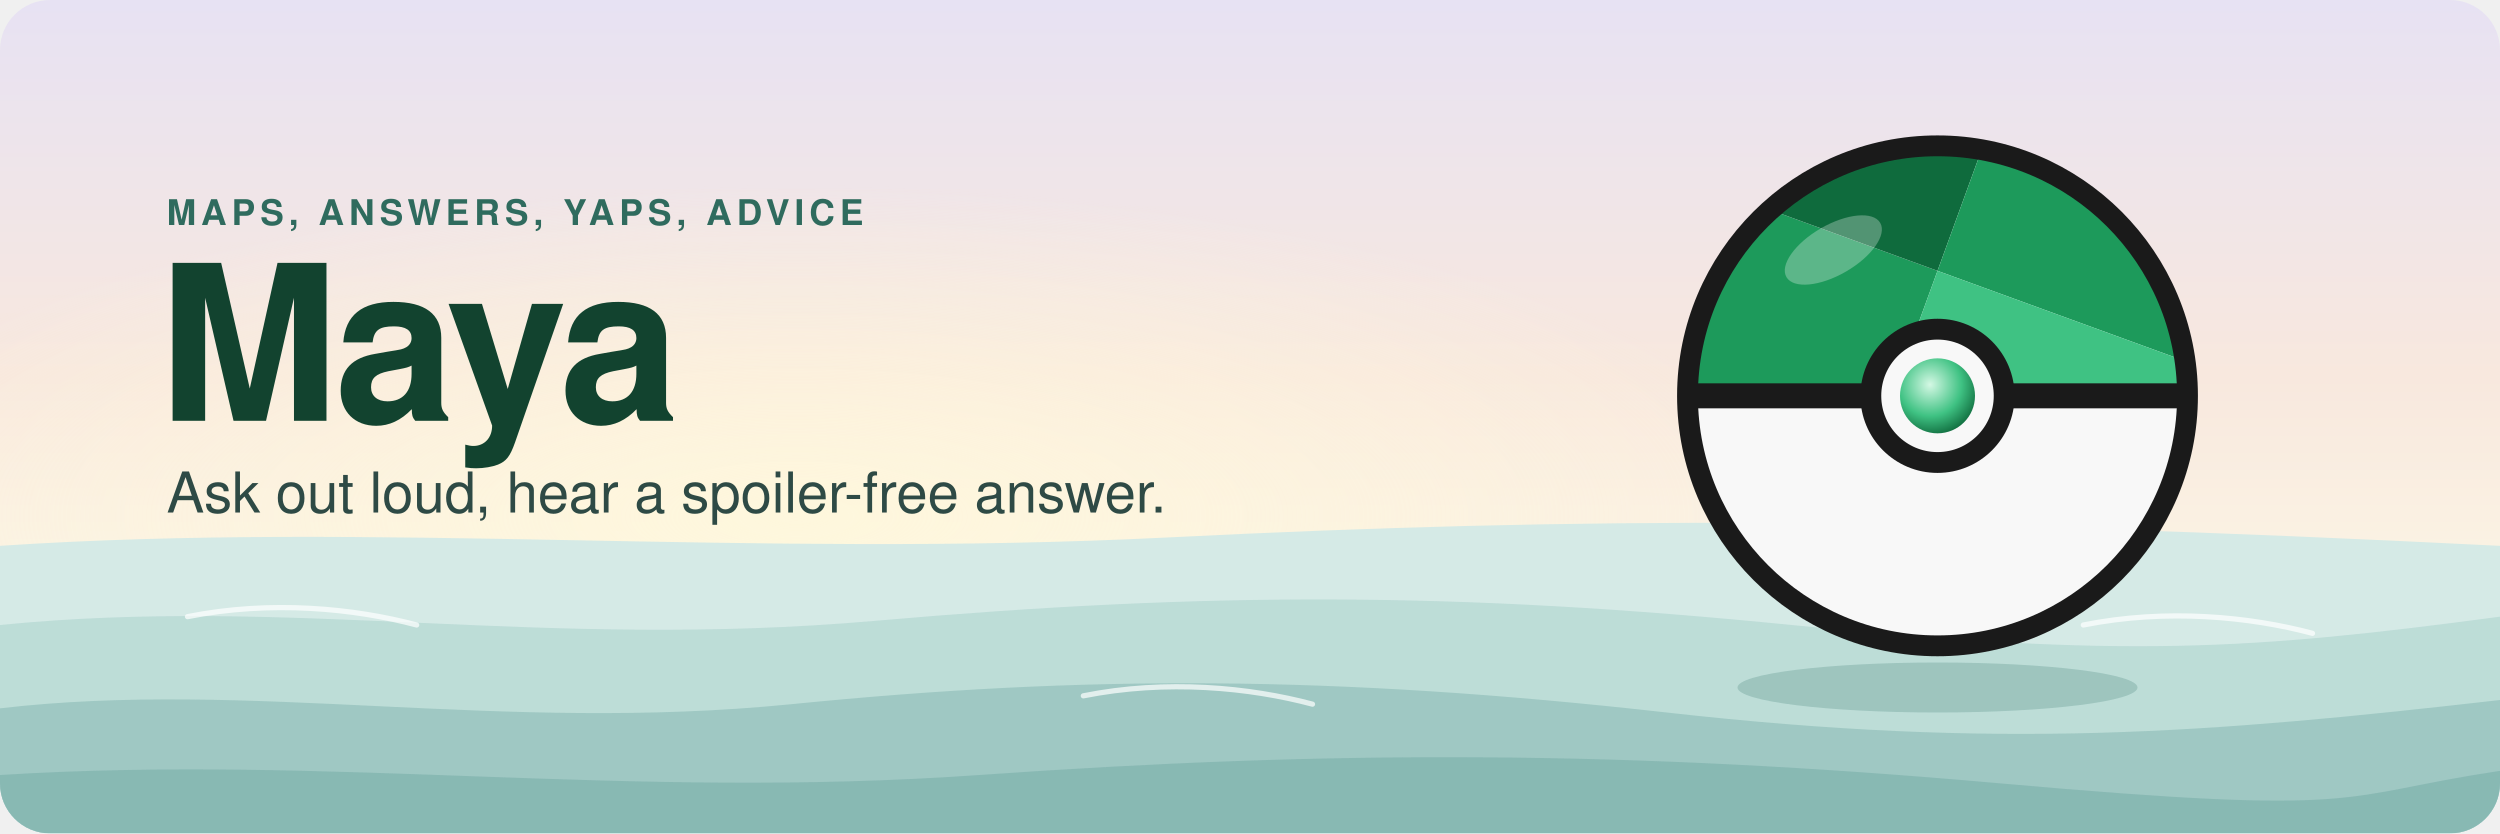
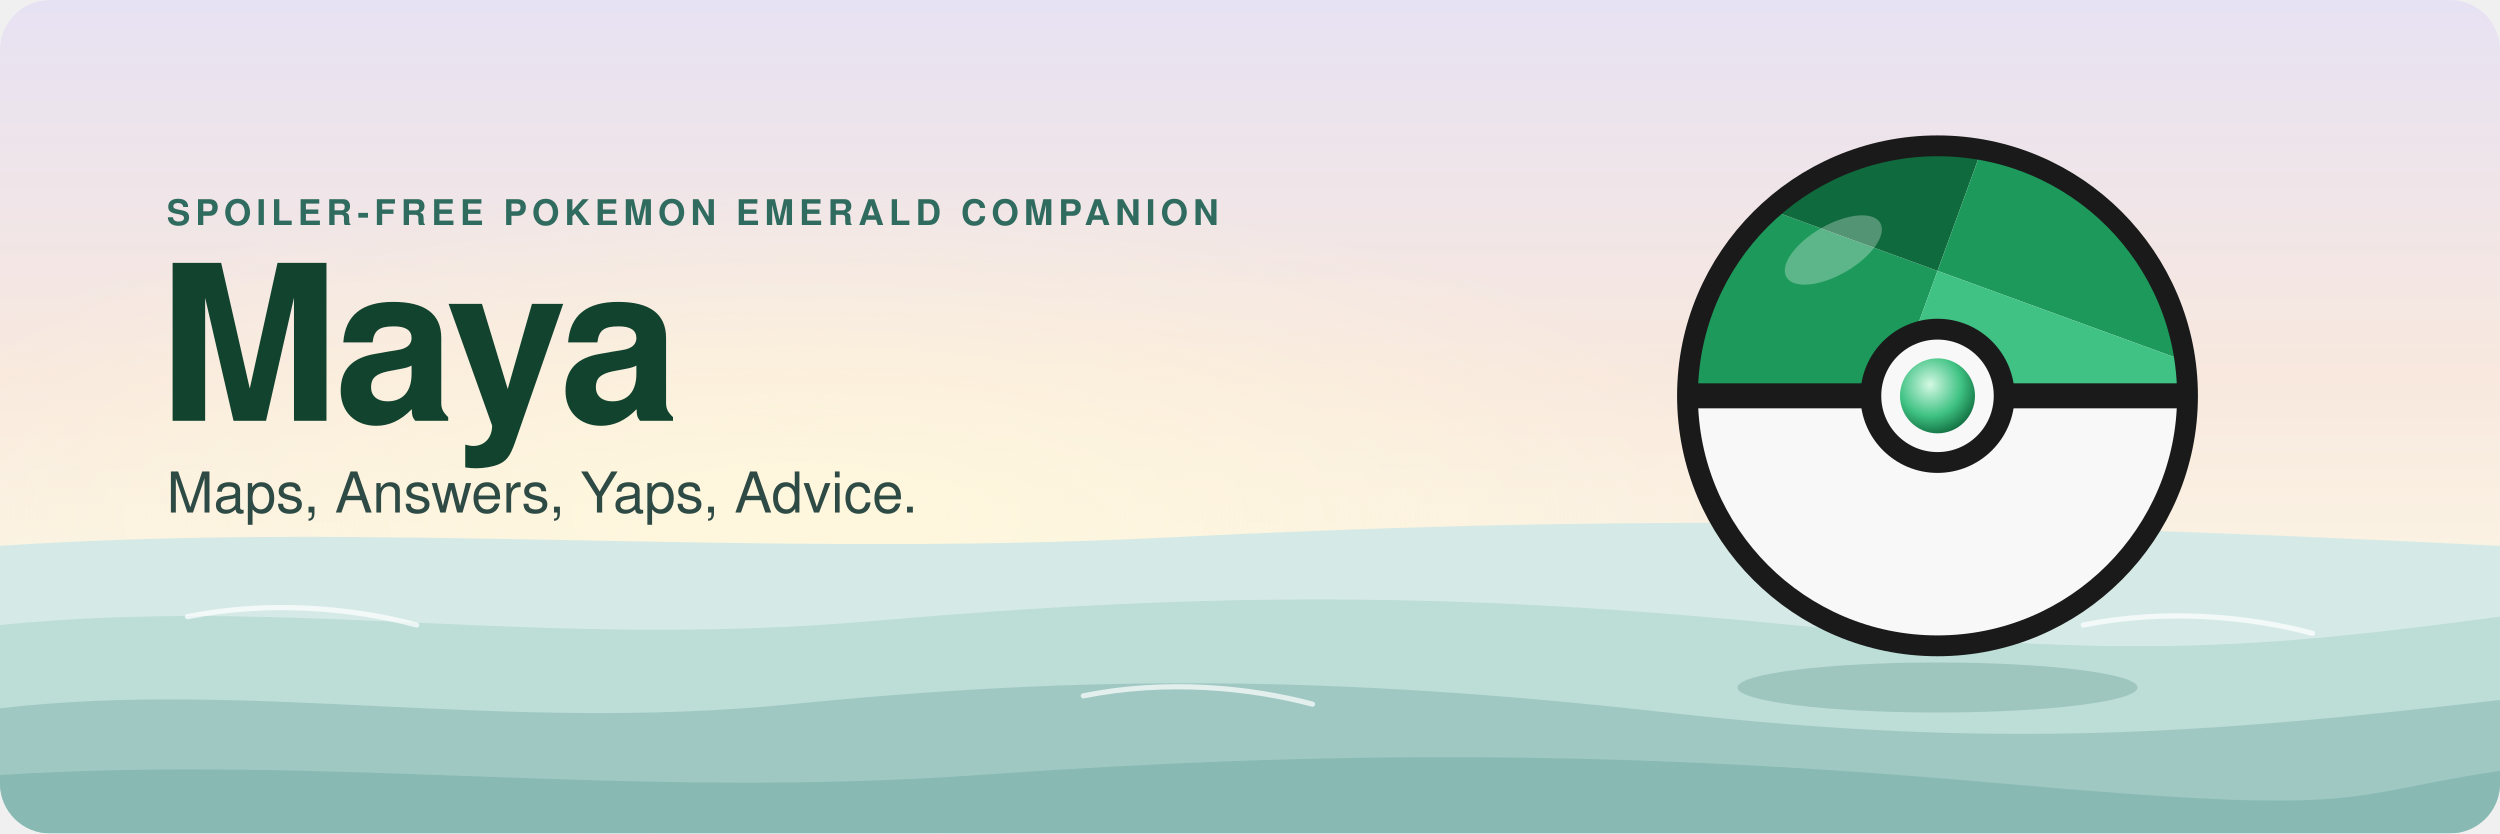
- <svg xmlns="http://www.w3.org/2000/svg" width="1200" height="400" viewBox="0 0 1200 400" role="img" aria-label="Maya: ask out loud, hear a spoiler-free answer. An Emerald green ball with a gem button floats above soft tide waves at sunrise.">
+ <svg xmlns="http://www.w3.org/2000/svg" width="1200" height="400" viewBox="0 0 1200 400" role="img" aria-label="Maya: Maps, Answers, Yaps, Advice. A spoiler-free Pokemon Emerald companion. An Emerald green ball with a gem button floats above soft tide waves at sunrise.">
  <defs>
    <clipPath id="card">
      <rect width="1200" height="400" rx="24" />
    </clipPath>
    <linearGradient id="sky" x1="0" y1="0" x2="0" y2="1">
      <stop offset="0" stop-color="#E7E2F3" />
      <stop offset="0.45" stop-color="#F8E8DE" />
      <stop offset="0.7" stop-color="#FBF4E4" />
      <stop offset="1" stop-color="#E4F1EE" />
    </linearGradient>
    <radialGradient id="sun" cx="0.32" cy="0.62" r="0.4">
      <stop offset="0" stop-color="#FFF8DC" stop-opacity="0.9" />
      <stop offset="1" stop-color="#FFF8DC" stop-opacity="0" />
    </radialGradient>
    <radialGradient id="gem" cx="0.4" cy="0.35" r="0.7">
      <stop offset="0" stop-color="#D4F8E4" />
      <stop offset="0.6" stop-color="#3FC283" />
      <stop offset="1" stop-color="#0F6B3D" />
    </radialGradient>
    <clipPath id="ballTop">
      <path d="M810 190 A120 120 0 0 1 1050 190 Z" />
    </clipPath>
  </defs>
  <g clip-path="url(#card)">
    <rect width="1200" height="400" fill="url(#sky)" />
    <rect width="1200" height="400" fill="url(#sun)" />
    <path d="M0 262 C 180 250, 360 268, 560 258 S 920 248, 1200 262 L1200 400 L0 400 Z" fill="#D5EAE6" />
    <path d="M0 300 C 140 286, 260 312, 420 298 S 700 284, 860 300 S 1080 312, 1200 296 L1200 400 L0 400 Z" fill="#B9DAD5" opacity="0.85" />
    <path d="M0 340 C 120 326, 240 352, 380 338 S 640 324, 800 342 S 1060 352, 1200 336 L1200 400 L0 400 Z" fill="#97C3BE" opacity="0.8" />
    <path d="M0 372 C 160 362, 300 384, 470 372 S 780 360, 960 376 S 1120 382, 1200 370 L1200 400 L0 400 Z" fill="#7FB2AD" opacity="0.7" />
    <g fill="none" stroke="#FFFFFF" stroke-linecap="round" opacity="0.7" stroke-width="2.5">
      <path d="M90 296 C 130 288, 170 292, 200 300" />
      <path d="M520 334 C 560 326, 600 330, 630 338" />
      <path d="M1000 300 C 1040 292, 1080 296, 1110 304" />
    </g>
    <ellipse cx="930" cy="330" rx="96" ry="12" fill="#3E7C74" opacity="0.25" />
    <circle cx="930" cy="190" r="120" fill="#F8F8F8" />
    <g clip-path="url(#ballTop)">
      <path d="M930 130 L793 506 L554 -7 Z" fill="#1D9A5B" />
      <path d="M930 130 L554 -7 L1067 -246 Z" fill="#0F6B3D" />
      <path d="M930 130 L1067 -246 L1306 267 Z" fill="#1D9A5B" />
      <path d="M930 130 L1306 267 L793 506 Z" fill="#3FC283" />
    </g>
    <rect x="810" y="184" width="240" height="12" fill="#1A1A1A" />
    <circle cx="930" cy="190" r="120" fill="none" stroke="#1A1A1A" stroke-width="10" />
    <circle cx="930" cy="190" r="32" fill="#F8F8F8" stroke="#1A1A1A" stroke-width="10" />
    <circle cx="930" cy="190" r="18" fill="url(#gem)" />
    <ellipse cx="880" cy="120" rx="26" ry="12" fill="#FFFFFF" opacity="0.28" transform="rotate(-30 880 120)" />
  </g>
  <g font-family="-apple-system, 'Segoe UI', Helvetica, Arial, sans-serif">
-     <text x="80" y="108" font-size="17" font-weight="700" letter-spacing="2.4" fill="#2F6B5E">MAPS, ANSWERS, YAPS, ADVICE</text>
+     <text x="80" y="108" font-size="17" font-weight="700" letter-spacing="2.4" fill="#2F6B5E">SPOILER-FREE POKEMON EMERALD COMPANION</text>
    <text x="76" y="202" font-size="104" font-weight="800" letter-spacing="-2" fill="#12432F">Maya</text>
-     <text x="80" y="246" font-size="27" font-weight="500" fill="#2E4A45">Ask out loud, hear a spoiler-free answer.</text>
+     <text x="80" y="246" font-size="27" font-weight="500" fill="#2E4A45">Maps, Answers, Yaps, Advice.</text>
  </g>
</svg>
